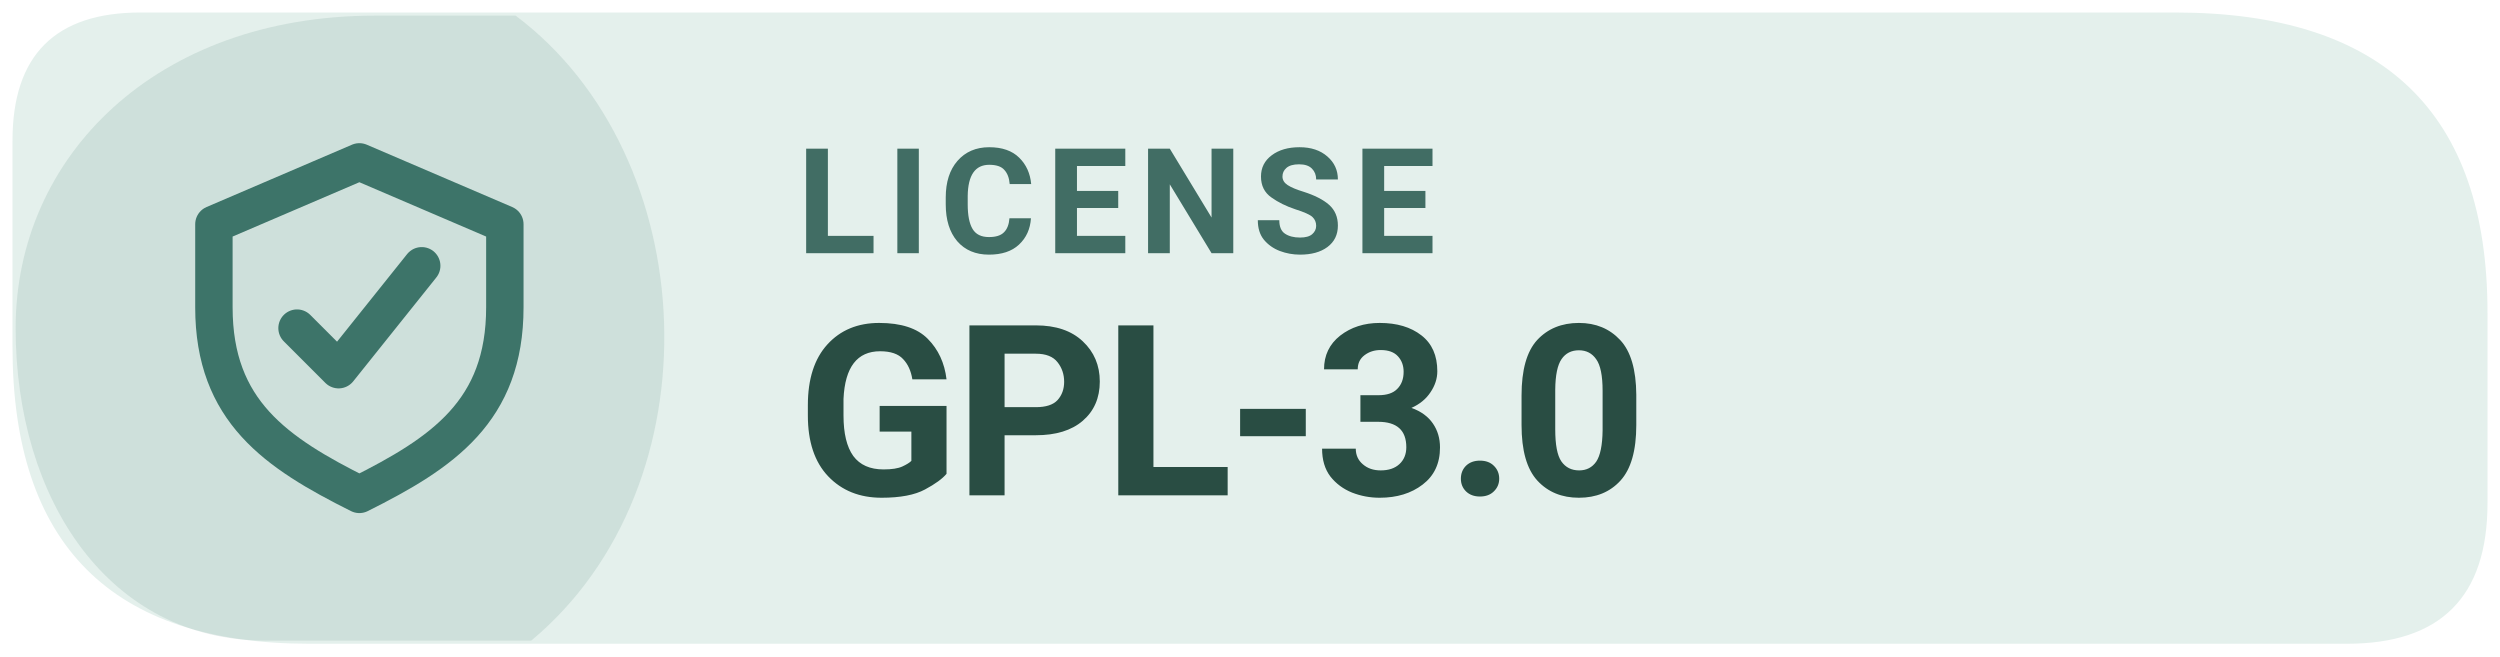
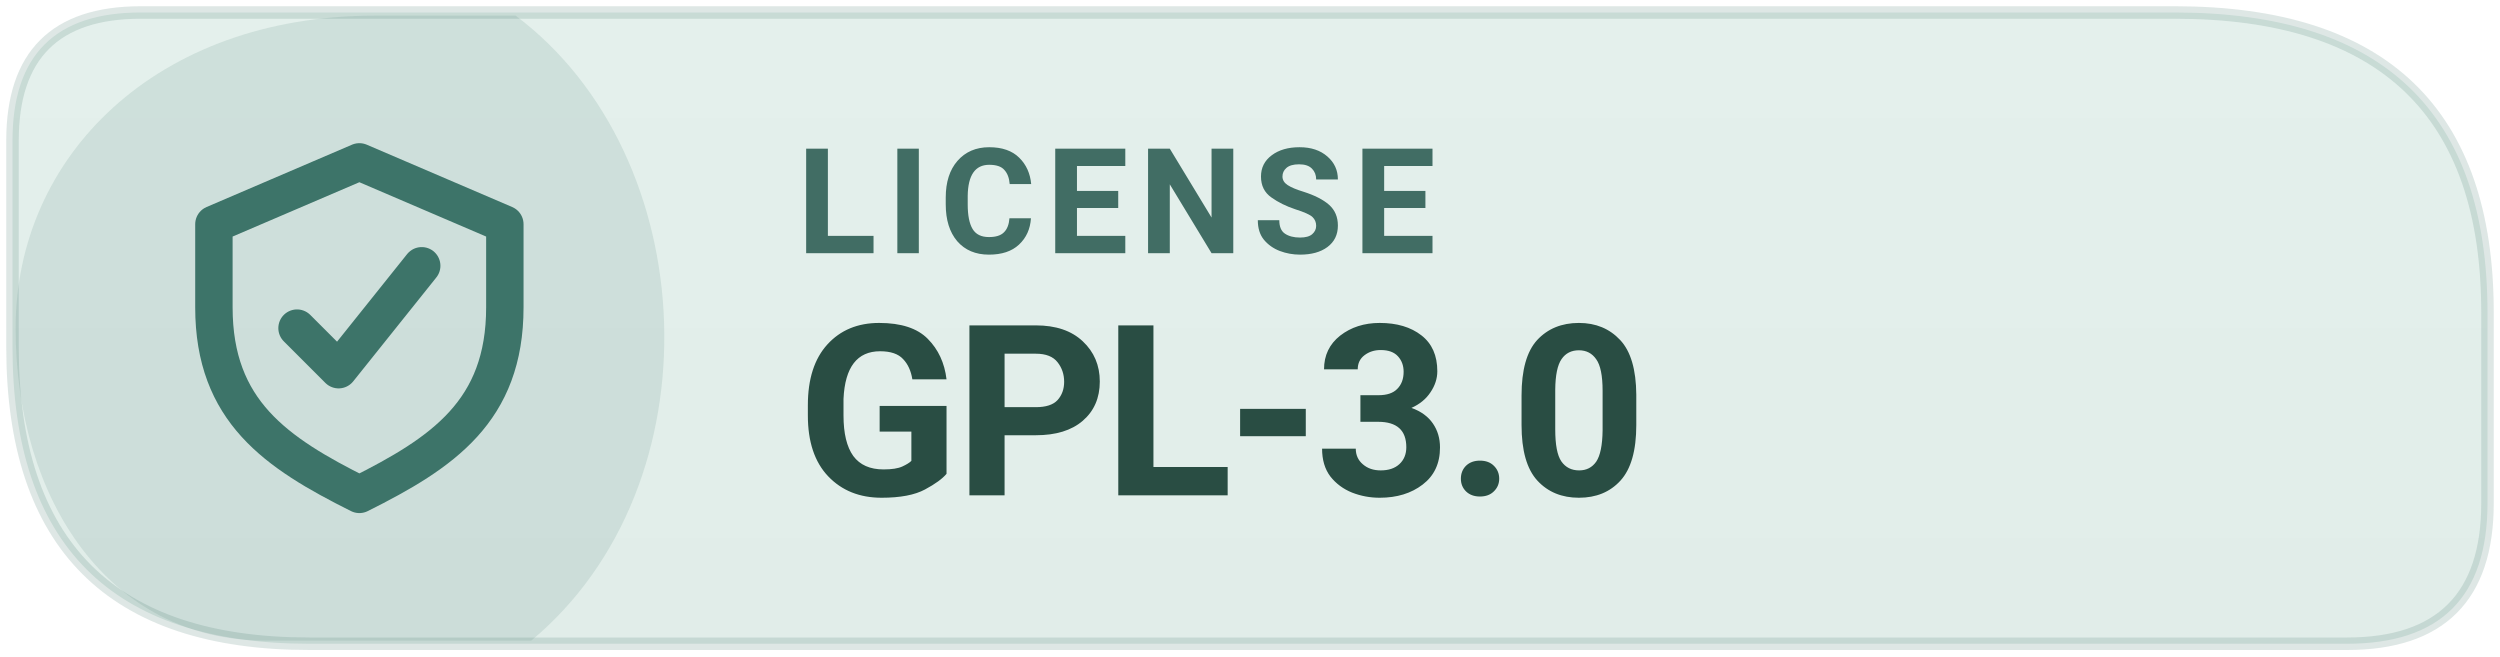
<svg xmlns="http://www.w3.org/2000/svg" width="126" height="33.075" viewBox="0 0 160 42" role="img" aria-label="Levyra license GPL-3.0">
-   <path d="M 9 0.8 H 139.2 Q 159.2 0.8 159.2 20 V 32.2 Q 159.2 41.2 150.2 41.2 H 19.8 Q .8 41.2 .8 22.2 V 9 Q .8 .8 9 .8 Z" fill="#E4F0EC" />
+   <defs>
+     <linearGradient id="info-subtle" x1="0" y1="0" x2="0" y2="1">
+       <stop offset="0" stop-color="#E4F0EC" />
+       <stop offset="1" stop-color="#E1EDE9" />
+     </linearGradient>
+   </defs>
+   <path d="M 9 0.8 H 139.2 Q 159.2 0.8 159.2 20 V 32.2 Q 159.2 41.2 150.2 41.2 H 19.8 Q .8 41.2 .8 22.2 V 9 Q .8 .8 9 .8 Z" fill="url(#info-subtle)" />
  <path d="M 1 21 C 1 10 10 1 24 1 H 33 C 45 10 46 31 34 41 H 17 C 7 41 1 32 1 21 Z" fill="#3D7469" opacity="0.13" />
+   <path d="M 9 0.8 H 139.2 Q 159.2 0.8 159.2 20 V 32.2 Q 159.2 41.2 150.2 41.2 H 19.8 Q .8 41.2 .8 22.2 V 9 Q .8 .8 9 .8 Z" fill="none" stroke="#3D7469" stroke-opacity="0.17" stroke-width=".8" />
  <g transform="translate(23 21) scale(1.33)" style="color:#3D7469">
    <path d="M0 -8 l7 3 v4 c0 5 -3 7 -7 9 -4 -2 -7 -4 -7 -9 v-4 Z" fill="none" stroke="currentColor" stroke-width="1.8" stroke-linejoin="round" />
    <path d="M-3 0 l2 2 4 -5" fill="none" stroke="currentColor" stroke-width="1.8" stroke-linecap="round" stroke-linejoin="round" />
  </g>
  <text x="51" y="16.2" fill="#416D64" font-family="system-ui,-apple-system,'Segoe UI',Roboto,Arial,sans-serif" font-size="9.4" font-weight="670" letter-spacing=".65">LICENSE</text>
  <text x="51" y="31.7" fill="#294D43" font-family="system-ui,-apple-system,'Segoe UI',Roboto,Arial,sans-serif" font-size="15.3" font-weight="710" letter-spacing="-.35">GPL-3.0</text>
</svg>
